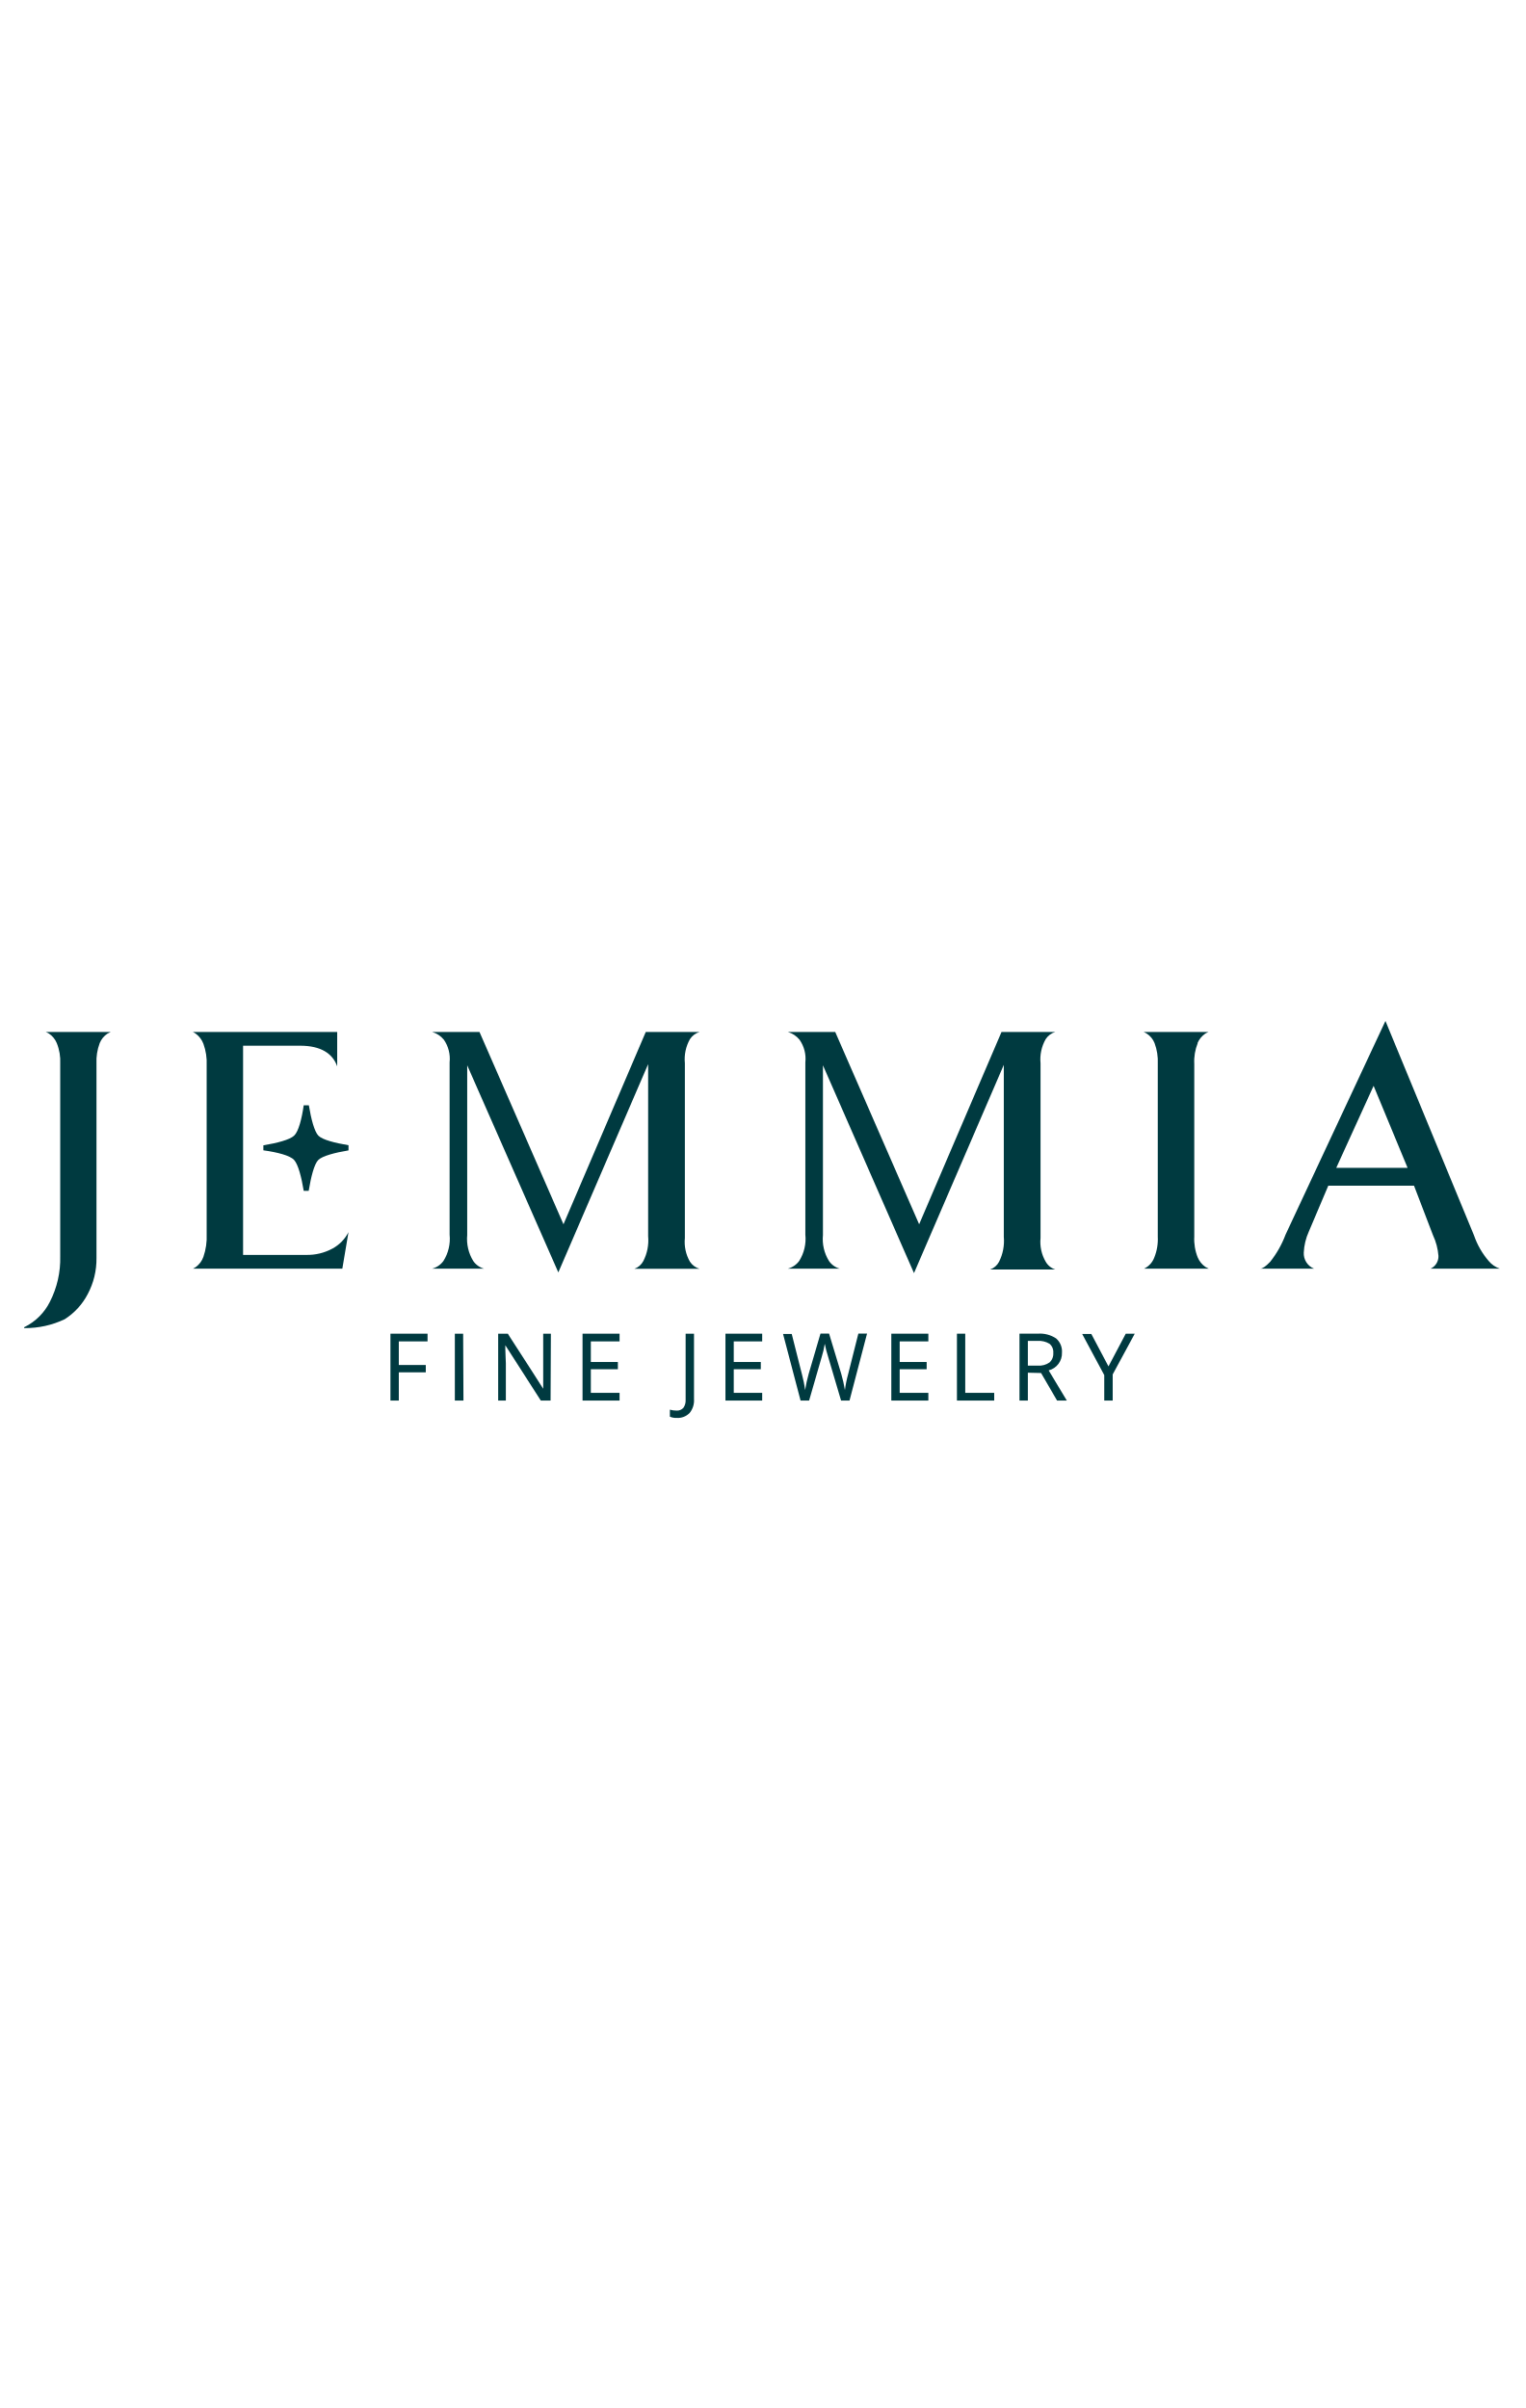
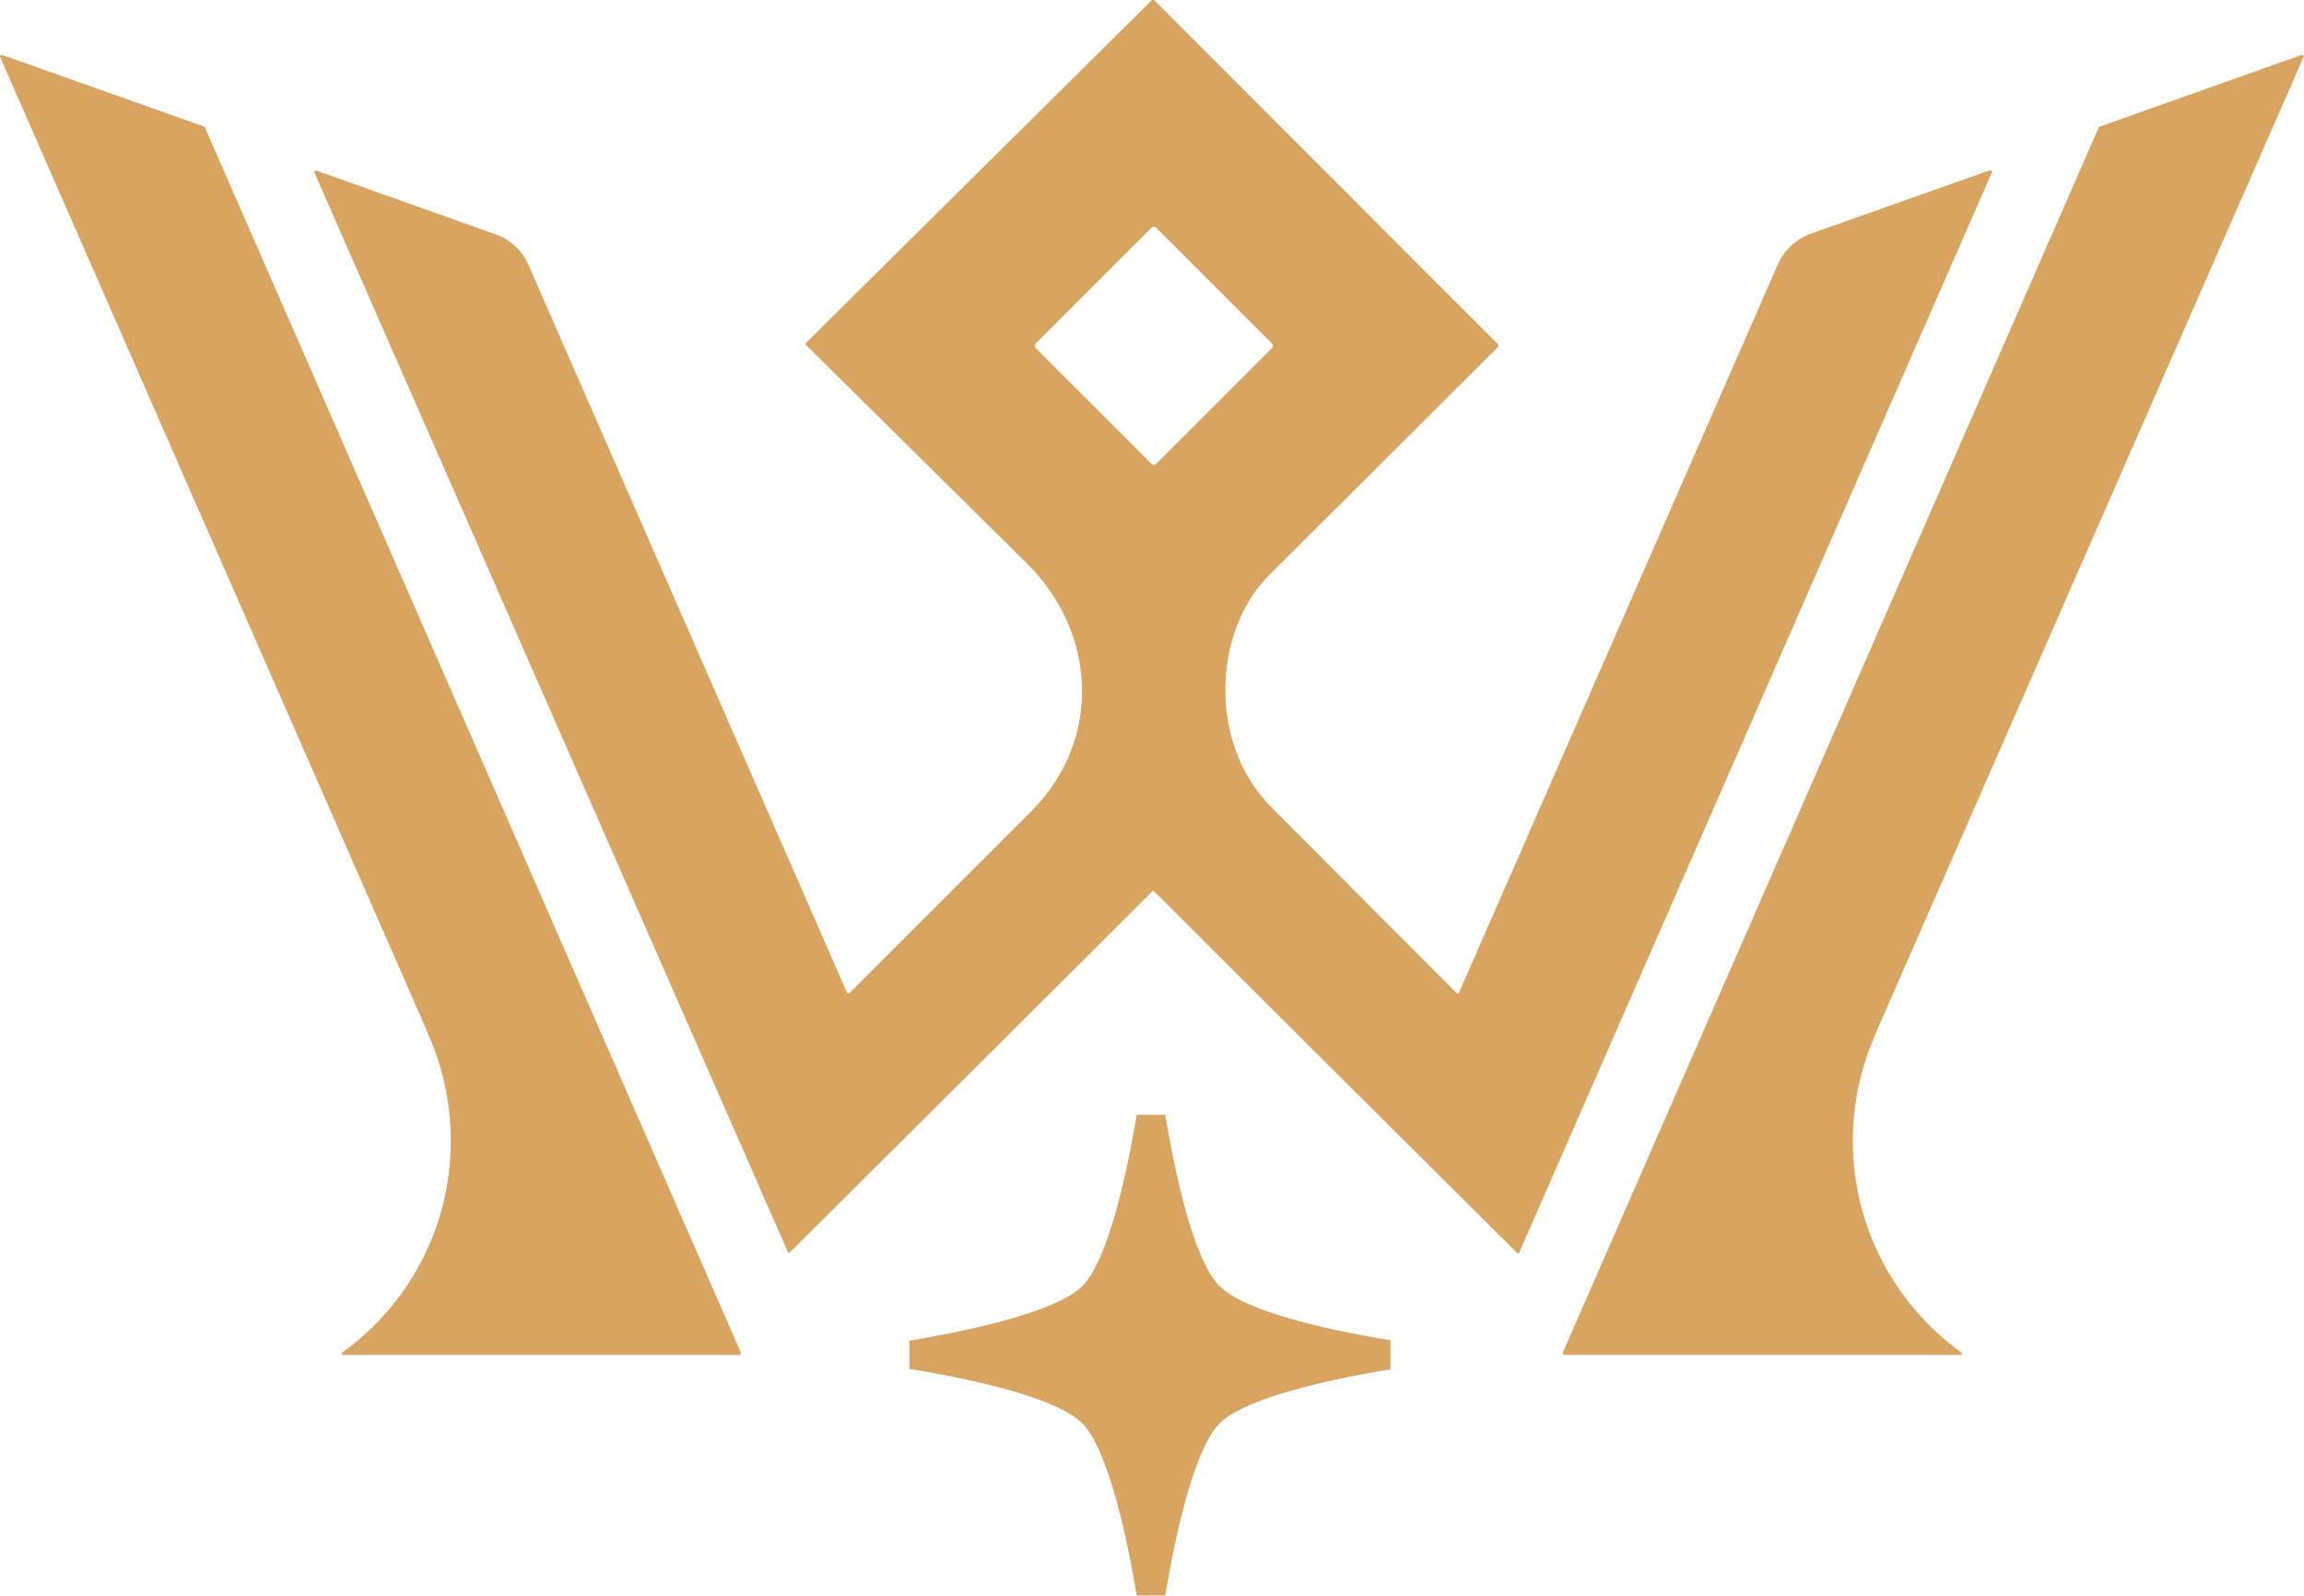
- <svg xmlns="http://www.w3.org/2000/svg" width="38" height="60" viewBox="0 0 298 92" fill="none">
-   <path d="M9.589 12.718C10.257 13.171 10.779 13.81 11.09 14.557C11.604 15.828 11.835 17.197 11.765 18.567V56.248C11.841 59.32 11.15 62.362 9.754 65.096C8.687 67.244 6.946 68.981 4.8 70.04C4.773 70.04 4.746 70.051 4.726 70.071C4.706 70.091 4.695 70.117 4.695 70.145C4.695 70.173 4.706 70.2 4.726 70.22C4.746 70.24 4.773 70.251 4.8 70.251C7.509 70.272 10.187 69.68 12.636 68.518C14.542 67.307 16.096 65.612 17.139 63.604C18.294 61.435 18.883 59.009 18.85 56.55V18.567C18.784 17.201 18.999 15.836 19.481 14.557C19.784 13.806 20.308 13.165 20.982 12.718C21.189 12.593 21.405 12.482 21.627 12.387H8.943C9.169 12.476 9.385 12.587 9.589 12.718Z" fill="#003A40" />
-   <path d="M64.976 54.696C63.383 55.562 61.593 55.993 59.782 55.947H47.489V15.07H58.641C62.664 15.07 64.991 16.577 65.876 19.109V12.387H37.672C37.873 12.477 38.064 12.588 38.242 12.718C38.924 13.222 39.445 13.913 39.743 14.708C40.228 16.049 40.442 17.473 40.374 18.898V51.907C40.443 53.401 40.229 54.895 39.743 56.309C39.462 57.121 38.938 57.827 38.242 58.328C38.074 58.441 37.899 58.542 37.717 58.63H66.882L68.083 51.5C67.393 52.856 66.309 53.97 64.976 54.696Z" fill="#003A40" />
-   <path d="M134.79 13.789C135.23 13.113 135.895 12.616 136.666 12.387H126.159L110.083 49.963L93.677 12.387H84.43C85.325 12.645 86.121 13.171 86.712 13.894C87.607 15.186 88.007 16.76 87.838 18.325V51.983C88.022 53.783 87.599 55.593 86.637 57.123C86.099 57.868 85.318 58.401 84.43 58.63H94.547C93.692 58.391 92.948 57.857 92.446 57.123C91.52 55.606 91.109 53.829 91.275 52.058V18.898L109.077 59.368L126.624 18.672V52.284C126.778 53.964 126.45 55.654 125.679 57.153C125.31 57.859 124.688 58.398 123.938 58.66H136.666C135.896 58.437 135.231 57.945 134.79 57.273C133.984 55.873 133.638 54.255 133.799 52.646V18.491C133.638 16.858 133.984 15.216 134.79 13.789Z" fill="#003A40" />
-   <path d="M204.289 13.789C204.726 13.11 205.392 12.612 206.165 12.387H195.658L179.567 49.963L163.175 12.387H153.914C154.809 12.645 155.605 13.171 156.196 13.894C157.104 15.181 157.51 16.758 157.336 18.325V51.983C157.521 53.783 157.098 55.593 156.136 57.123C155.592 57.869 154.806 58.402 153.914 58.63H164.046C163.19 58.394 162.445 57.86 161.945 57.123C161.011 55.609 160.6 53.83 160.774 52.058V18.898L178.561 59.504L196.108 18.808V52.42C196.256 54.098 195.933 55.784 195.178 57.288C194.809 57.995 194.187 58.534 193.436 58.796H206.165C205.371 58.544 204.701 58 204.289 57.273C203.476 55.876 203.124 54.256 203.283 52.646V18.491C203.124 16.857 203.476 15.213 204.289 13.789Z" fill="#003A40" />
-   <path d="M233.948 14.557C234.269 13.816 234.789 13.18 235.449 12.718C235.655 12.59 235.871 12.479 236.095 12.387H223.426C223.644 12.48 223.855 12.591 224.056 12.718C224.733 13.161 225.258 13.803 225.557 14.557C226.042 15.856 226.257 17.241 226.188 18.627V52.375C226.261 53.764 226.03 55.154 225.512 56.444C225.156 57.406 224.44 58.191 223.516 58.63H236.14L235.494 58.298C234.83 57.835 234.31 57.192 233.993 56.444C233.475 55.154 233.245 53.764 233.318 52.375V18.627C233.245 17.237 233.475 15.848 233.993 14.557" fill="#003A40" />
-   <path d="M279.492 58.63H293.001C292.151 58.34 291.397 57.818 290.825 57.123C289.57 55.661 288.602 53.973 287.973 52.149L270.666 10.232L251.152 51.983C250.434 53.898 249.421 55.689 248.15 57.289C247.294 58.193 246.649 58.63 246.199 58.63H256.706C256.088 58.38 255.563 57.942 255.205 57.377C254.847 56.812 254.674 56.149 254.71 55.48C254.777 54.063 255.114 52.672 255.7 51.38L259.498 42.427H276.25L279.957 52.104C280.553 53.374 280.914 54.743 281.023 56.144C281.04 56.663 280.904 57.177 280.632 57.62C280.359 58.062 279.963 58.414 279.492 58.63ZM261.059 38.93L268.354 22.908L274.989 38.93H261.059Z" fill="#003A40" />
-   <path d="M68.085 34.517V35.526C65.428 35.964 62.981 36.612 62.186 37.395C61.39 38.179 60.76 40.681 60.309 43.425H59.334C58.898 40.757 58.253 38.27 57.457 37.395C56.662 36.521 54.185 35.888 51.453 35.511V34.532C54.125 34.095 56.602 33.447 57.457 32.648C58.313 31.849 58.958 29.377 59.334 26.709H60.339C60.775 29.377 61.42 31.849 62.201 32.648C62.981 33.447 65.443 34.08 68.1 34.517" fill="#003A40" />
-   <path d="M77.914 84.408H76.278V71.34H83.528V72.848H77.914V77.46H83.183V78.892H77.914V84.408Z" fill="#003A40" />
-   <path d="M90.543 84.408H88.86V71.34H90.483L90.543 84.408Z" fill="#003A40" />
-   <path d="M107.562 84.408H105.656L98.721 73.601V74.325C98.721 75.41 98.826 76.344 98.826 77.128V84.408H97.325V71.34H99.216L99.607 71.973L103.87 78.575L106.121 82.102C106.121 81.951 106.121 81.454 106.121 80.595C106.121 79.736 106.121 79.088 106.121 78.696V71.34H107.622L107.562 84.408Z" fill="#003A40" />
-   <path d="M121.042 84.408H113.807V71.34H121.042V72.848H115.428V76.872H120.711V78.289H115.428V82.901H121.042V84.408Z" fill="#003A40" />
-   <path d="M132.207 87.8C131.749 87.82 131.292 87.738 130.871 87.559V86.187C131.295 86.308 131.735 86.369 132.177 86.368C132.426 86.385 132.675 86.345 132.907 86.251C133.138 86.157 133.345 86.011 133.512 85.825C133.819 85.385 133.972 84.855 133.948 84.318V71.34H135.584V84.137C135.651 85.12 135.339 86.091 134.713 86.85C134.387 87.179 133.994 87.433 133.562 87.597C133.13 87.761 132.668 87.83 132.207 87.8Z" fill="#003A40" />
-   <path d="M148.903 84.408H141.728V71.34H148.903V72.848H143.349V76.872H148.633V78.289H143.349V82.901H148.903V84.408Z" fill="#003A40" />
-   <path d="M165.965 84.409H164.314L161.793 75.878C161.522 75.038 161.301 74.182 161.132 73.316C160.991 74.204 160.786 75.081 160.517 75.938L158.07 84.409H156.404L152.981 71.401H154.678L156.689 79.345C156.954 80.336 157.16 81.343 157.304 82.359C157.461 81.28 157.692 80.212 157.995 79.164L160.292 71.326H161.973L164.359 79.224C164.66 80.253 164.896 81.3 165.065 82.359C165.201 81.311 165.412 80.273 165.695 79.254L167.692 71.326H169.388L165.965 84.409Z" fill="#003A40" />
-   <path d="M181.366 84.408H174.131V71.34H181.366V72.848H175.767V76.872H181.036V78.289H175.767V82.901H181.366V84.408Z" fill="#003A40" />
-   <path d="M186.952 84.408V71.34H188.573V82.901H194.232V84.408H186.952Z" fill="#003A40" />
-   <path d="M200.807 78.965V84.406H199.17V71.338H202.743C204.002 71.24 205.258 71.564 206.315 72.258C206.71 72.598 207.02 73.025 207.221 73.507C207.422 73.989 207.507 74.51 207.471 75.031C207.502 75.823 207.261 76.601 206.788 77.235C206.315 77.869 205.639 78.32 204.874 78.513L208.417 84.406H206.511L203.388 79.026L200.807 78.965ZM200.807 77.579H202.743C203.557 77.646 204.368 77.427 205.039 76.961C205.293 76.727 205.491 76.439 205.619 76.118C205.746 75.797 205.8 75.451 205.775 75.107C205.804 74.77 205.753 74.432 205.625 74.12C205.497 73.808 205.296 73.531 205.039 73.313C204.322 72.88 203.487 72.685 202.653 72.755H200.807V77.579Z" fill="#003A40" />
-   <path d="M216.555 77.731L219.933 71.34H221.689L217.381 79.299V84.408H215.73V79.434L211.422 71.401H213.208L216.555 77.731Z" fill="#003A40" />
+ <svg xmlns="http://www.w3.org/2000/svg" version="1.1" viewBox="0 0 67.72 46.9" fill="none">
+   <path fill="#d7a461" d="M10.08,39.83h11.66s.05-.03.04-.06L6.02,3.74s-.01-.02-.02-.02L.05,1.61s-.07.02-.05.06l12.49,28.5c.04.1.08.2.12.29.41.94.64,1.98.64,3.07,0,2.57-1.26,4.84-3.19,6.23-.03.02-.02.07.02.07Z" />
+   <path fill="#d7a461" d="M58.5,5l-5.28,1.87c-.43.16-.78.48-.96.89l-9.38,21.43s-.05.03-.07,0c-2.15-2.15-4.01-4.03-5.44-5.46-1.87-1.87-1.72-5.18-.06-6.83l6.73-6.71s.02-.04,0-.06L33.92,0s-.04-.02-.06,0l-10.17,10.08s-.02.04,0,.06l6.53,6.46c1.96,1.96,2.23,5.11.08,7.26l-5.33,5.33s-.06.01-.07,0L15.53,7.78c-.18-.41-.53-.74-.96-.89l-5.28-1.88s-.07.02-.05.06l13.92,31.74s.04.04.06,0c.69-.68,10.07-10.02,10.65-10.61,0-.02.04-.02.05,0,.58.59,9.98,9.95,10.67,10.63.02.02.05,0,.06,0l13.9-31.77s-.02-.07-.05-.05h0ZM33.97,13.65s-.08.03-.11,0l-3.43-3.43s-.03-.08,0-.11l3.43-3.43s.08-.03.11,0l3.43,3.43s.03.08,0,.11l-3.43,3.43Z" />
+   <path fill="#d7a461" d="M57.64,39.83h-11.66s-.05-.03-.05-.06L61.69,3.74s.02-.02.03-.02l5.94-2.11s.07.02.05.06l-12.49,28.5c-.04.1-.08.2-.12.29-.41.94-.64,1.98-.64,3.07,0,2.57,1.26,4.84,3.19,6.23.03.02.02.07-.02.07h0Z" />
+   <path fill="#d7a461" d="M40.87,39.4v.85c-2.26.38-4.35.92-5.02,1.59s-1.22,2.79-1.6,5.06h-.84c-.38-2.27-.93-4.38-1.6-5.06-.68-.68-2.8-1.23-5.08-1.6v-.83c2.28-.38,4.4-.93,5.08-1.6.67-.67,1.22-2.78,1.6-5.04h.84c.38,2.27.92,4.37,1.6,5.04.67.67,2.76,1.22,5.02,1.59" />
</svg>
